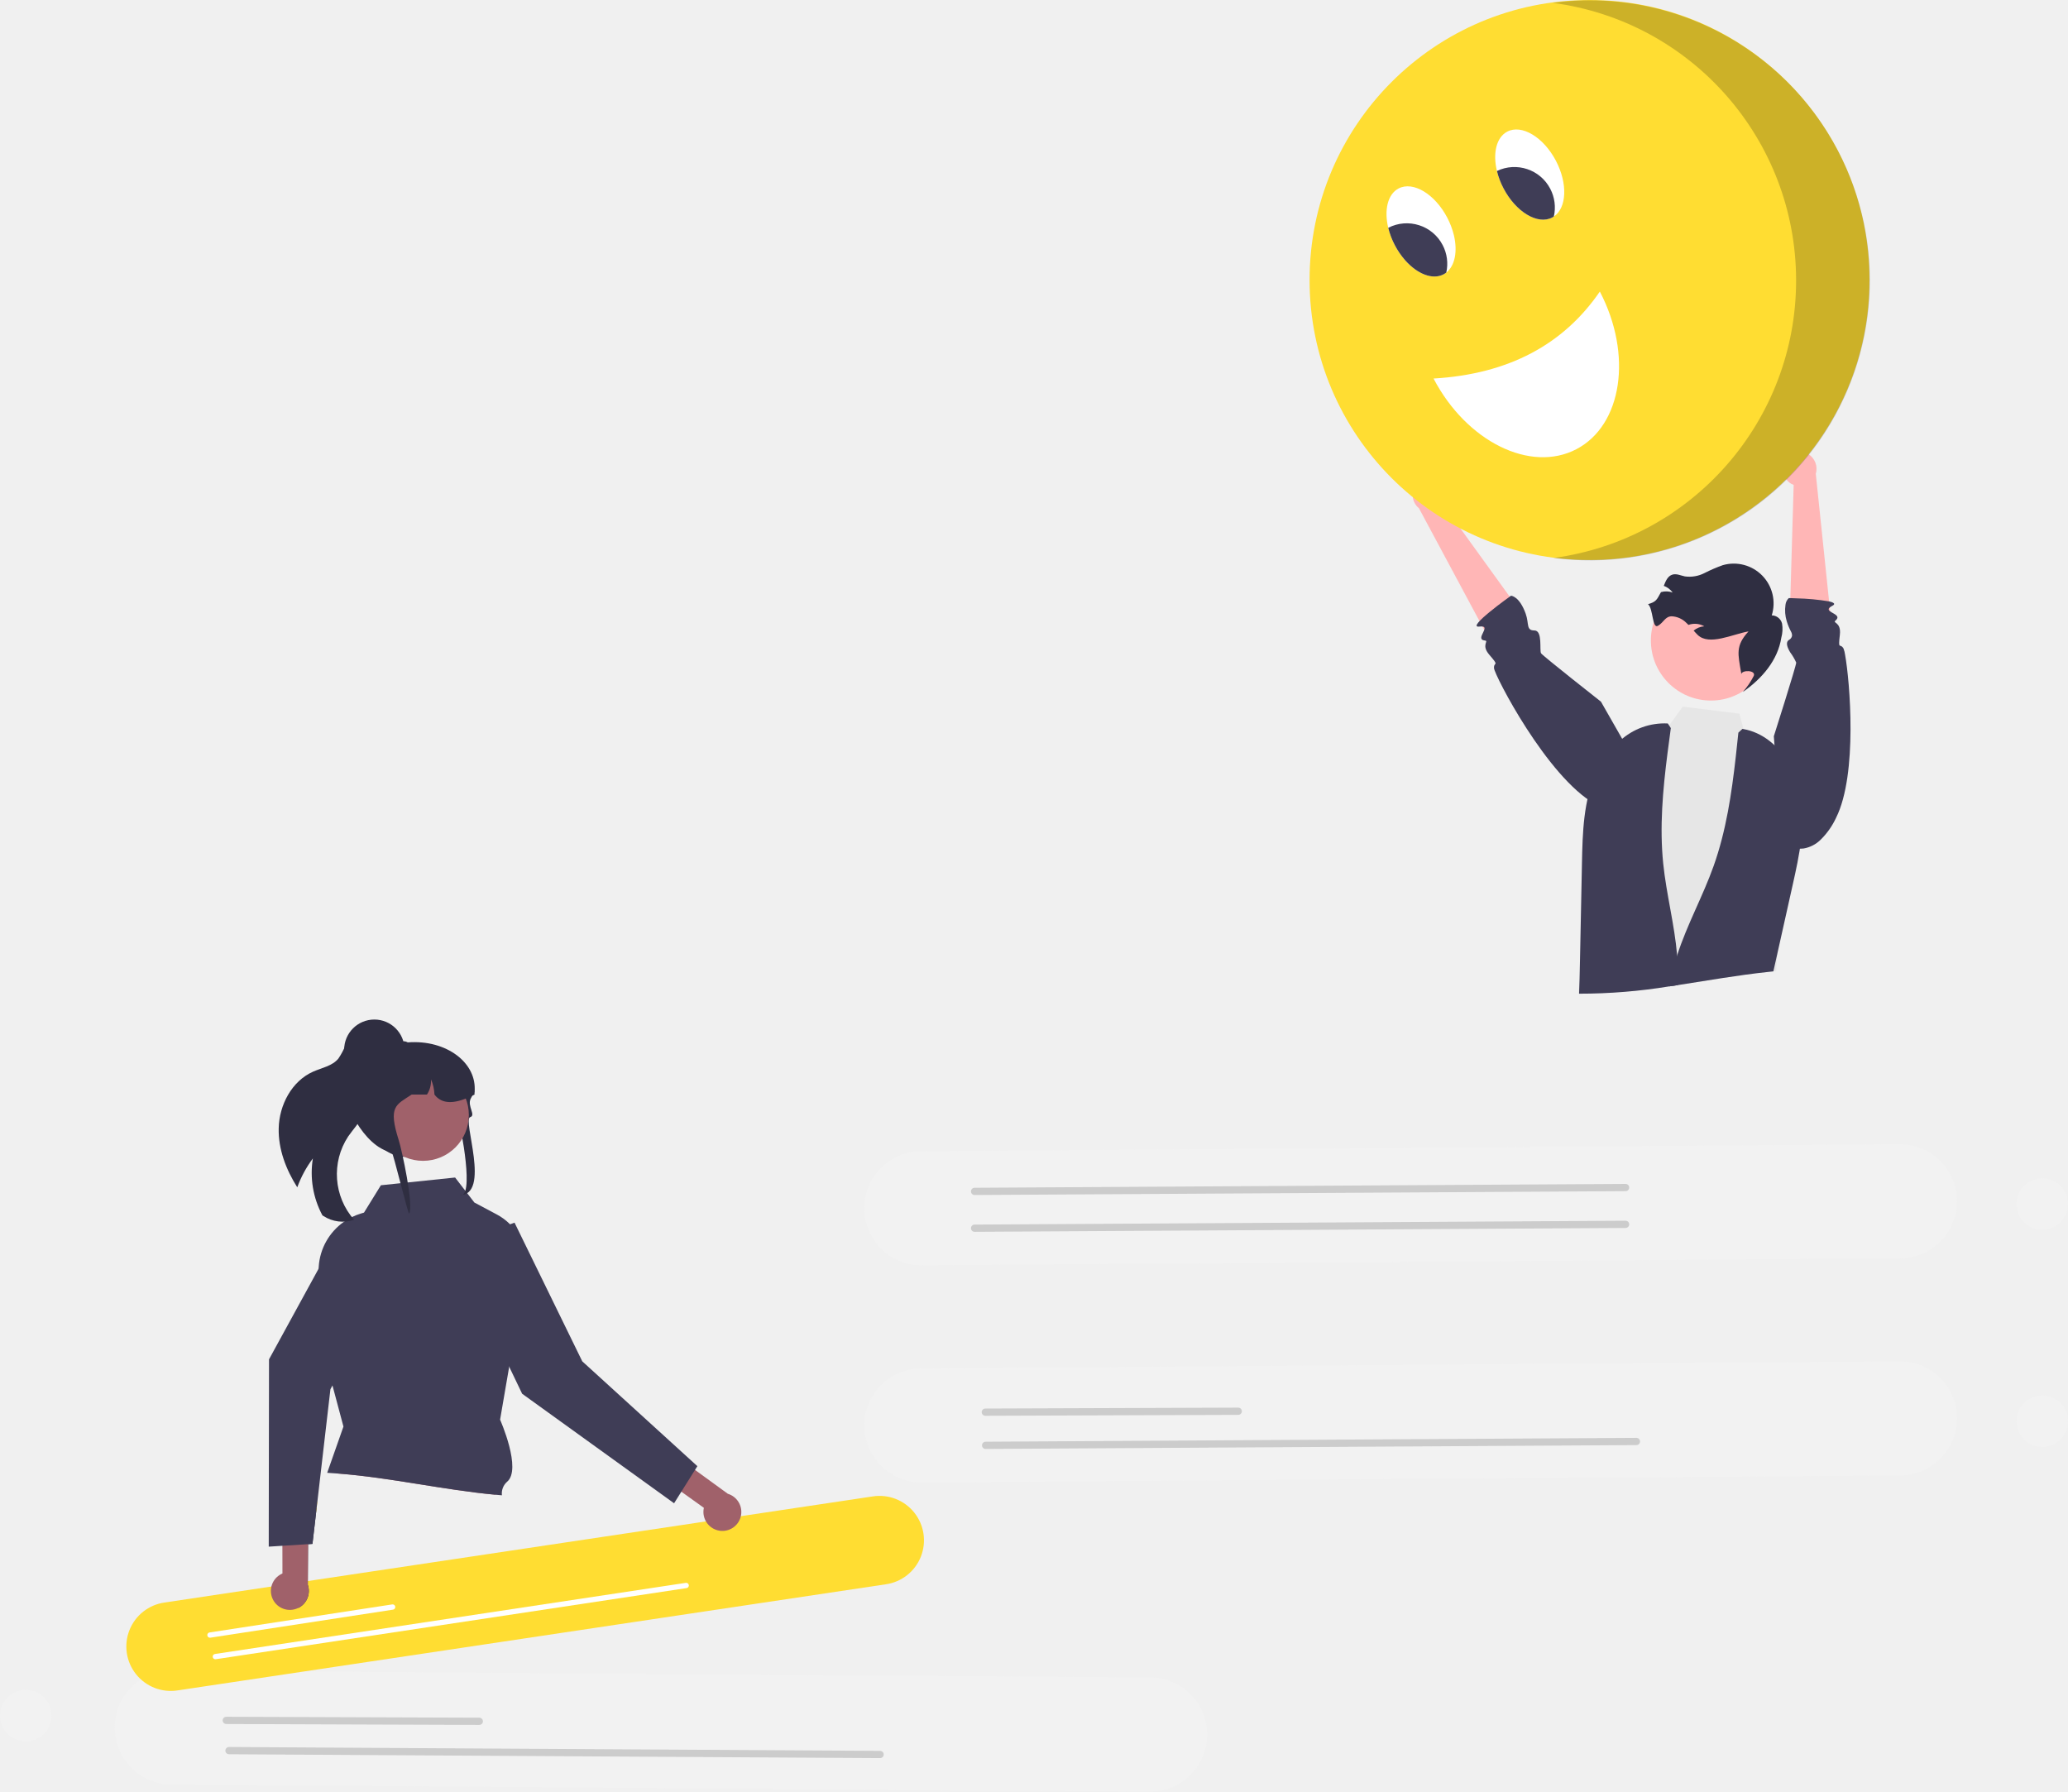
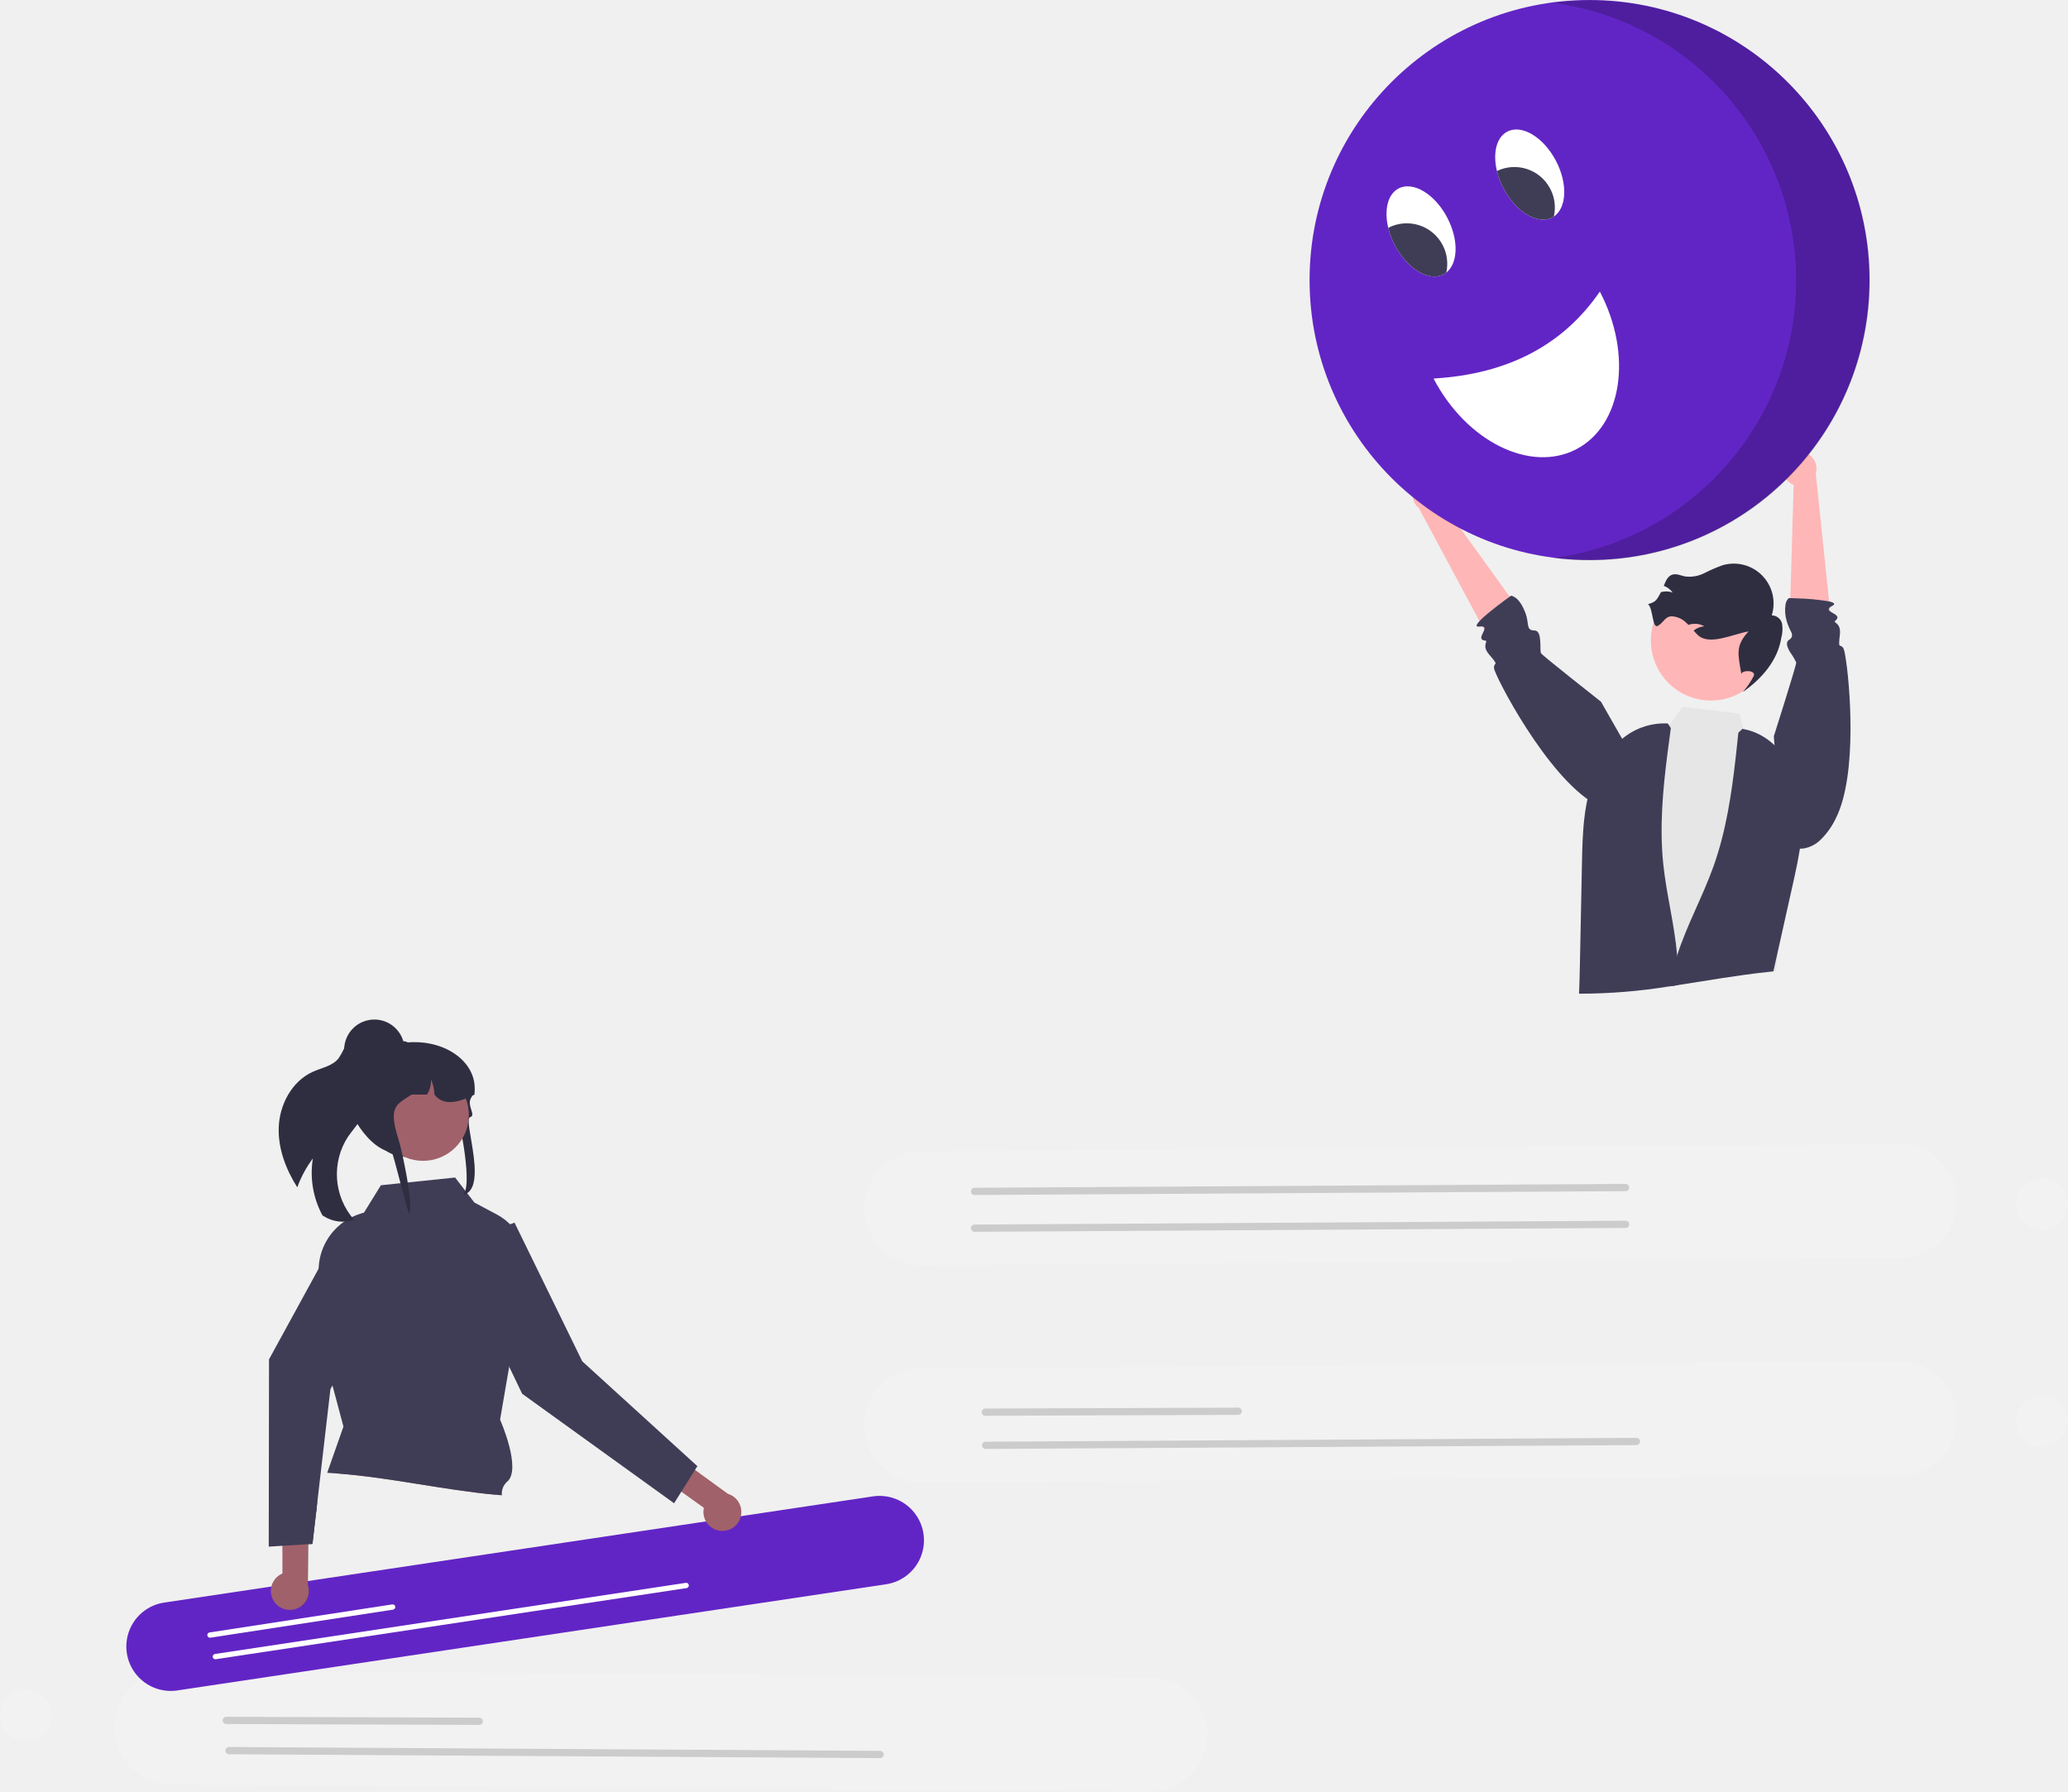
<svg xmlns="http://www.w3.org/2000/svg" data-name="Layer 1" width="562" height="486.805" viewBox="0 0 562 486.805">
  <path d="M553.882,596.171a15.513,15.513,0,0,0,15.611,15.388l265.993-1.906a15.5,15.5,0,0,0-.222-30.999L569.27,580.561A15.513,15.513,0,0,0,553.882,596.171Z" transform="translate(-319 -208.7551)" fill="#f2f2f2" />
  <path d="M585.789,592.465a.985.985,0,0,1,.98-.987l68.703-.246a.984.984,0,1,1,.007,1.967h0l-68.703.246A.985.985,0,0,1,585.789,592.465Z" transform="translate(-319 -208.7551)" fill="#ccc" />
  <path d="M585.868,601.482a.985.985,0,0,1,.98-.987l176.89-1.049a.984.984,0,0,1,.011,1.967h-.004L586.855,602.462A.985.985,0,0,1,585.868,601.482Z" transform="translate(-319 -208.7551)" fill="#ccc" />
  <path d="M553.882,537.171a15.513,15.513,0,0,0,15.611,15.388l265.993-1.906a15.5,15.5,0,0,0-.222-30.999L569.27,521.561A15.513,15.513,0,0,0,553.882,537.171Z" transform="translate(-319 -208.7551)" fill="#f2f2f2" />
  <path d="M582.868,542.482a.985.985,0,0,1,.98-.987l176.89-1.049a.984.984,0,1,1,.007,1.967h0L583.855,543.462A.985.985,0,0,1,582.868,542.482Z" transform="translate(-319 -208.7551)" fill="#ccc" />
  <path d="M582.868,532.482a.985.985,0,0,1,.98-.987l176.89-1.049a.984.984,0,1,1,.007,1.967h0L583.855,533.462A.985.985,0,0,1,582.868,532.482Z" transform="translate(-319 -208.7551)" fill="#ccc" />
  <path d="M631.73,664.561l-265.993-1.906a15.5,15.5,0,0,0-.222,30.999l265.993,1.906a15.5,15.5,0,0,0,.222-30.999Z" transform="translate(-319 -208.7551)" fill="#f2f2f2" />
  <path d="M449.224,677.445l-68.703-.246a.984.984,0,1,1,.007-1.967l68.703.246a.984.984,0,1,1-.007,1.967Z" transform="translate(-319 -208.7551)" fill="#ccc" />
  <path d="M558.145,686.462l-176.89-1.049a.984.984,0,1,1,.007-1.967h0l176.89,1.049a.984.984,0,1,1-.007,1.967Z" transform="translate(-319 -208.7551)" fill="#ccc" />
  <circle cx="555" cy="327.163" r="7" fill="#f2f2f2" />
  <circle cx="555" cy="386.163" r="7" fill="#f2f2f2" />
-   <path d="M559.728,639.236,367.282,668.064a12.071,12.071,0,1,1-3.576-23.875L556.151,615.361a12.071,12.071,0,1,1,3.576,23.875Z" transform="translate(-319 -208.7551)" fill="#ffdd32" />
+   <path d="M559.728,639.236,367.282,668.064a12.071,12.071,0,1,1-3.576-23.875L556.151,615.361a12.071,12.071,0,1,1,3.576,23.875Z" transform="translate(-319 -208.7551)" fill="#6225C5" />
  <path d="M425.829,646.121l-49.679,7.624a.72.72,0,0,1-.218-1.423h0l49.679-7.624a.72.72,0,0,1,.218,1.423Z" transform="translate(-319 -208.7551)" fill="#fff" />
  <path d="M505.568,640.268,377.613,659.598a.72.72,0,0,1-.218-1.423h0L505.35,638.846a.72.72,0,1,1,.218,1.423Z" transform="translate(-319 -208.7551)" fill="#fff" />
  <path d="M515.022,624.726a5.162,5.162,0,0,1-4.74-6.271l-20.917-14.98,2.721-6.804,24.713,17.974a5.155,5.155,0,0,1-1.777,10.082Z" transform="translate(-319 -208.7551)" fill="#a0616a" />
  <path d="M458.829,540.969l-12.569,4.6a4.479,4.479,0,0,0-2.667,5.745q.074.202.167.397l17.137,35.749L502.188,617.219l6.329-10.084-31.278-28.482Z" transform="translate(-319 -208.7551)" fill="#3f3d56" />
  <path d="M453.66,614.901c-14.324-1.331-28.355-4.638-42.701-5.75l5.757-14.653,29.423,4.382Z" transform="translate(-319 -208.7551)" fill="#a0616a" />
  <path d="M405.063,618.347l-.124,1.097-1.024,8.815-1.2.073-.066,11.039a5.139,5.139,0,0,1-2.1,6.013,4.217,4.217,0,0,1-.505.278,52.556,52.556,0,0,1,.651-17.199,30.662,30.662,0,0,1,2.048-6.116,25.032,25.032,0,0,1,1.536-2.816C404.522,619.13,404.785,618.734,405.063,618.347Z" transform="translate(-319 -208.7551)" fill="#2f2e41" />
-   <path d="M405.29,616.445l-.227,1.895v.007l-.124,1.097c-.322.044-.549.073-.658.088a.635.635,0,0,1-.08.007Z" transform="translate(-319 -208.7551)" fill="#ffdd32" />
+   <path d="M405.29,616.445l-.227,1.895v.007l-.124,1.097c-.322.044-.549.073-.658.088a.635.635,0,0,1-.08.007Z" transform="translate(-319 -208.7551)" fill="#6225C5" />
  <path d="M457.377,580.116l-2.473,14.382s6.006,13.534,1.873,16.906a4.228,4.228,0,0,0-1.375,3.65c-.585-.051-1.163-.102-1.741-.154-14.324-1.331-28.355-4.638-42.701-5.75-1.017-.08-2.026-.154-3.043-.205l4.419-12.568-2.985-11.171-3.094-11.588-.666-19.079a10.677,10.677,0,0,1,.007-1.083c0-.19.007-.373.022-.563a16.166,16.166,0,0,1,6.847-12.158.026.026,0,0,0,.015-.007,16.2,16.2,0,0,1,2.121-1.258,15.715,15.715,0,0,1,2.465-.973l.849-.256,4.594-7.433,5.326-.556,1.975-.205,12.868-1.339,2.773,3.599.505.658,1.953,2.531,6.087,3.241a14.919,14.919,0,0,1,3.607,2.677,15.141,15.141,0,0,1,4.367,9.269,14.919,14.919,0,0,1,.044,2.429Z" transform="translate(-319 -208.7551)" fill="#3f3d56" />
  <path d="M394.74,515.344c-.132,5.686,1.993,11.191,5.045,16.027a30.403,30.403,0,0,1,4.238-7.841,24.41,24.41,0,0,0,2.598,15.459,3.278,3.278,0,0,0,.278.178,9.581,9.581,0,0,0,8.334,1.022,18.691,18.691,0,0,1-1.606-22.651c1.32-1.908,3.027-3.595,3.845-5.767,1.291-3.464.05-7.279-.733-10.891-.732-3.362-.86-7.362,1.395-9.826a2.37,2.37,0,0,0-2.172-1,4.483,4.483,0,0,0-3.047,2.65,19.333,19.333,0,0,1-1.968,3.7c-1.664,2.012-4.497,2.488-6.885,3.549C398.279,502.527,394.878,509.017,394.74,515.344Z" transform="translate(-319 -208.7551)" fill="#2f2e41" />
  <path d="M443.413,512.093c-.33-1.157,1.947,5.913.848,6.041-5.006.574-11.877,3.564-15.363,4.958-.157-.018-.314-.036-.466-.059-.374-.041-.739-.1-1.099-.169-8.118-1.536-11.24-14.006-11.24-14.12,0-.561,1.345-15.958,3.465-16.186a15.62,15.62,0,0,1,1.676-.091h5.26a24.442,24.442,0,0,1,3.302-.479h.009c10.588-.807,18.937,5.647,18.157,13.5-.005.009-.014.018-.018.027-.226.337-.425.656-.6.962-.171.287-.314.561-.439.82-.965,2.005,1.516,4.529-.129,5-2.188.626,5.754,21.216-2.906,21.216C448.081,534.712,444.325,515.283,443.413,512.093Z" transform="translate(-319 -208.7551)" fill="#2f2e41" />
  <circle cx="114.961" cy="302.966" r="12.453" fill="#a0616a" />
  <path d="M447.961,506.168c-.208.109-.411.21-.619.31-.217.105-.434.21-.651.305-4.17,1.891-7.564,2.101-9.623-.615a11.512,11.512,0,0,0-.947-4.148,6.666,6.666,0,0,1-1.099,4.148h-4.147c-4.271,2.835-6.465,3.131-3.5,12.438.827,2.593,4.113,17.684,2.82,19.922-.374-.041-4.353-16.57-4.713-16.638-8.118-1.536-13.276-14.91-12.616-15.667a13.944,13.944,0,0,1,1.445-6.203,14.267,14.267,0,0,1,5.421-5.898,25.142,25.142,0,0,1,4.331-1.627c.037-.009.069-.018.106-.027.457-.123.924-.237,1.39-.333a25.569,25.569,0,0,1,2.918-.442c.069-.005.139-.009.203-.009a2.199,2.199,0,0,1,1.113.305c.005,0,.005.005.009.005a2.095,2.095,0,0,1,.619.551,2.119,2.119,0,0,1,.453,1.317h4.618q.256,0,.513.014A12.381,12.381,0,0,1,447.943,505.516C447.957,505.735,447.961,505.949,447.961,506.168Z" transform="translate(-319 -208.7551)" fill="#2f2e41" />
  <circle cx="101.734" cy="285.228" r="8.204" fill="#2f2e41" />
  <path d="M400.55,645.385a4.217,4.217,0,0,1-.505.278,5.151,5.151,0,1,1-4.554-9.242q.132-.065.267-.122l-.015-7.528-.015-8.859-.015-9.342,7.111-1.756-.08,13.534-.029,5.984-.066,11.039A5.139,5.139,0,0,1,400.55,645.385Z" transform="translate(-319 -208.7551)" fill="#a0616a" />
  <path d="M428.656,549.303l-.739,1.383-18.567,34.522-.556,1.031-2.626,22.627-.878,7.579-.227,1.895v.007l-.124,1.097-1.024,8.815-1.2.073-2.019.132-4.953.307-3.709.234.007-5.933.066-44.961,13.49-24.653.329-.607,5.209-9.518a4.487,4.487,0,0,1,6.092-1.778q.185.102.36.22Z" transform="translate(-319 -208.7551)" fill="#3f3d56" />
  <circle cx="7" cy="466.163" r="7" fill="#f2f2f2" />
  <path d="M805.928,421.206s-2.538,26.87-3.943,46.761v.015q-.165,2.403-.307,4.645l-.746.066c-.512.051-1.017.11-1.529.161-8.179.871-16.277,2.312-24.405,3.563q-1.174.176-2.348.351a152.191,152.191,0,0,1-24.522,1.99h-.154c.066-1.024.168-2.363.285-3.899.688-8.698,2.078-23.775,2.078-23.775l1.295-8.727,4.236-28.589.029-.22.037-.249.205-.051,8.896-2.312,4.784-1.236,2.78-3.833,3.702-5.106,15.392,1.895,1.127,4.199,2.085,7.74.066.249,8.076,4.689Z" transform="translate(-319 -208.7551)" fill="#e6e6e6" />
  <circle cx="464.957" cy="174.039" r="16.312" fill="#ffb6b6" />
  <path d="M766.865,372.922c1.432,1.157,1.104,6.786,2.7,5.869s1.928-2.561,3.766-2.578a6.017,6.017,0,0,1,3.963,1.793c.196.177.382.362.562.545.165-.058.328-.111.5-.154a5.183,5.183,0,0,1,3.801.535,5.085,5.085,0,0,0-2.895,1.167c.351.393.707.788,1.081,1.154,3.124,3.061,9.529-.199,13.836-.934-3.587,3.917-2.88,6.103-1.988,11.338l.004.286c.183-1.207,4.05-1.147,3.413.455a20.593,20.593,0,0,1-2.98,4.381c5.269-3.65,9.522-8.681,10.462-14.758a8.934,8.934,0,0,0,.205-3.827,2.935,2.935,0,0,0-2.803-2.235,10.815,10.815,0,0,0-13.301-13.642,41.333,41.333,0,0,0-5.003,2.16,8.994,8.994,0,0,1-5.299.898c-1.132-.234-2.278-.82-3.387-.488-1.285.385-1.838,1.743-2.353,3.053a5.177,5.177,0,0,1,2.412,1.819,5.066,5.066,0,0,0-3.116-.127.316.316,0,0,0-.055.015C769.225,371.733,769.157,372.245,766.865,372.922Z" transform="translate(-319 -208.7551)" fill="#2f2e41" />
  <path d="M774.998,476.417q-1.174.176-2.348.351a152.191,152.191,0,0,1-24.522,1.99c.058-1.295.095-2.597.132-3.899.051-1.822.088-3.65.124-5.479q.252-12.433.505-24.858c.007-.395.015-.797.022-1.192.168-8.376.395-17.031,3.87-24.661a25.153,25.153,0,0,1,2.948-4.894c.059-.08.11-.154.168-.227.08-.102.161-.205.241-.3a24.298,24.298,0,0,1,3.102-3.212,17.871,17.871,0,0,1,13.007-4.704l.351.534.468.724c-.307,2.29-.622,4.587-.914,6.884-1.266,9.956-2.173,19.971-1.156,29.935.863,8.376,3.08,16.577,3.782,24.961.029.278.051.563.073.841A69.716,69.716,0,0,1,774.998,476.417Z" transform="translate(-319 -208.7551)" fill="#3f3d56" />
  <path d="M800.93,472.688c.36-1.56.7-3.13,1.06-4.71v-.01q2.085-9.36,4.18-18.72c1.83-8.18,3.66-16.64,2.09-24.87a24.778,24.778,0,0,0-.61-2.51c-.08-.27-.17-.54-.26-.81a24.933,24.933,0,0,0-2.55-5.4c-2.78-4.44-6.94-7.89-12.02-8.8a1.666,1.666,0,0,0-.29-.06l-1.11,1.03c-.23,2.13-.45,4.28-.69,6.42-1.14,10.13-2.63,20.25-6.04,29.83-2.92,8.2-7.2,15.87-9.87,24.15-.01.05-.03.1-.04.14a70.78,70.78,0,0,0-2.13,8.4c.78-.12,1.57-.23,2.35-.35,8.13-1.25,16.22-2.69,24.4-3.56Z" transform="translate(-319 -208.7551)" fill="#3f3d56" />
  <path d="M816.82,379.362l-.468-4.492-.11-1.039-.168-1.668-3.614-34.668a4.72,4.72,0,0,0-2.07-5.384,4.527,4.527,0,0,0-6.204,1.566c-.022.037-.037.073-.059.11a4.746,4.746,0,0,0,1.639,6.408,4.807,4.807,0,0,0,.68.322l-.029.973-.088,3.051-.066,2.304-.139,4.587-.051,1.778-.168,5.765-.161,5.56-.198,6.738-.154,5.179,1.865.476Z" transform="translate(-319 -208.7551)" fill="#ffb6b6" />
  <path d="M820.434,386.743a8.153,8.153,0,0,0-.432-1.763c-.944-1.639-1.522.651-1.002-3.738.417-3.563-2.085-3.116-1.185-3.877,1.485-1.258-.563-1.814-1.463-2.495-.402-.3-.571-.622-.11-1.039a3.104,3.104,0,0,1,.717-.468c.98-.512.417-.9-.885-1.2a61.791,61.791,0,0,0-8.859-.827c-.717-.037-1.302-.051-1.668-.066-.271-.007-.424-.007-.424-.007a2.933,2.933,0,0,0-.9,1.836,10.189,10.189,0,0,0,.336,4.441,15.701,15.701,0,0,0,1.192,2.882A2.072,2.072,0,0,1,806,381.549v.007a1.614,1.614,0,0,1-.841,1.083c-.988.658-.439,2.041.329,3.343a14.788,14.788,0,0,1,1.653,2.809c0,.9-6.087,20.023-6.087,20.023l2.239,28.874a8.031,8.031,0,0,0,5.838,1.617,8.625,8.625,0,0,0,4.601-2.341,20.367,20.367,0,0,0,4.25-6.021C823.894,419.071,821.692,393.751,820.434,386.743Z" transform="translate(-319 -208.7551)" fill="#3f3d56" />
  <path d="M709.439,339.125a4.741,4.741,0,0,1,2.239,6.222,4.551,4.551,0,0,1-.377.651l21.049,29.139-7.825,8.827L704.626,346.876a4.727,4.727,0,0,1-1.312-5.62,4.524,4.524,0,0,1,6.013-2.185Q709.383,339.097,709.439,339.125Z" transform="translate(-319 -208.7551)" fill="#ffb6b6" />
  <path d="M768.442,424.564s-2.814,10.064-15.946,2.67-27.335-35.007-27.477-36.899,1.622-.32-1.268-3.657c-2.351-2.715-.029-3.751-1.199-3.877-3.086-.331,2.272-4.243-1.539-3.794s8.615-8.383,8.615-8.383,2.264.054,3.993,4.881c.971,2.711.054,4.566,2.367,4.555s1.323,5.482,1.812,6.208,16.277,13.146,16.277,13.146Z" transform="translate(-319 -208.7551)" fill="#3f3d56" />
-   <circle cx="431.971" cy="76.082" r="76.082" fill="#ffdd32" />
+   <circle cx="431.971" cy="76.082" r="76.082" fill="#6225C5" />
  <path d="M712.312,267.906a20.918,20.918,0,0,1,1.8,4.758c1.032,4.347.307,8.292-2.065,10.142a4.598,4.598,0,0,1-.765.501c-2.969,1.552-7.064-.086-10.347-3.752a20.918,20.918,0,0,1-2.881-4.192,20.449,20.449,0,0,1-1.785-4.709c-1.156-4.801-.171-9.131,2.807-10.688C703.019,257.904,708.943,261.464,712.312,267.906Z" transform="translate(-319 -208.7551)" fill="#fff" />
  <path d="M711.052,275.336a10.945,10.945,0,0,1,.995,7.469,4.598,4.598,0,0,1-.765.501c-2.969,1.552-7.064-.086-10.347-3.752a20.918,20.918,0,0,1-2.881-4.192,20.449,20.449,0,0,1-1.785-4.709A10.992,10.992,0,0,1,711.052,275.336Z" transform="translate(-319 -208.7551)" fill="#3f3d56" />
  <path d="M741.847,252.46c3.235,6.185,2.939,12.784-.574,15.129a4.592,4.592,0,0,1-.456.272c-3.934,2.058-9.859-1.502-13.228-7.945a20.368,20.368,0,0,1-1.781-4.7c-1.161-4.81-.175-9.139,2.802-10.697C732.554,242.458,738.478,246.018,741.847,252.46Z" transform="translate(-319 -208.7551)" fill="#fff" />
  <path d="M740.294,260.043a10.948,10.948,0,0,1,.978,7.546,4.592,4.592,0,0,1-.456.272c-3.934,2.058-9.859-1.502-13.228-7.945a20.368,20.368,0,0,1-1.781-4.7A10.991,10.991,0,0,1,740.294,260.043Z" transform="translate(-319 -208.7551)" fill="#3f3d56" />
  <path d="M708.581,311.611c8.958,17.129,26.336,25.724,38.816,19.198s15.335-25.703,6.377-42.832C743.934,302.324,729.031,310.402,708.581,311.611Z" transform="translate(-319 -208.7551)" fill="#fff" />
  <path d="M818.482,249.692a76.109,76.109,0,0,0-77.537-40.165,76.088,76.088,0,0,1,.235,150.845,76.062,76.062,0,0,0,77.301-110.68Z" transform="translate(-319 -208.7551)" opacity="0.2" style="isolation:isolate" />
</svg>
